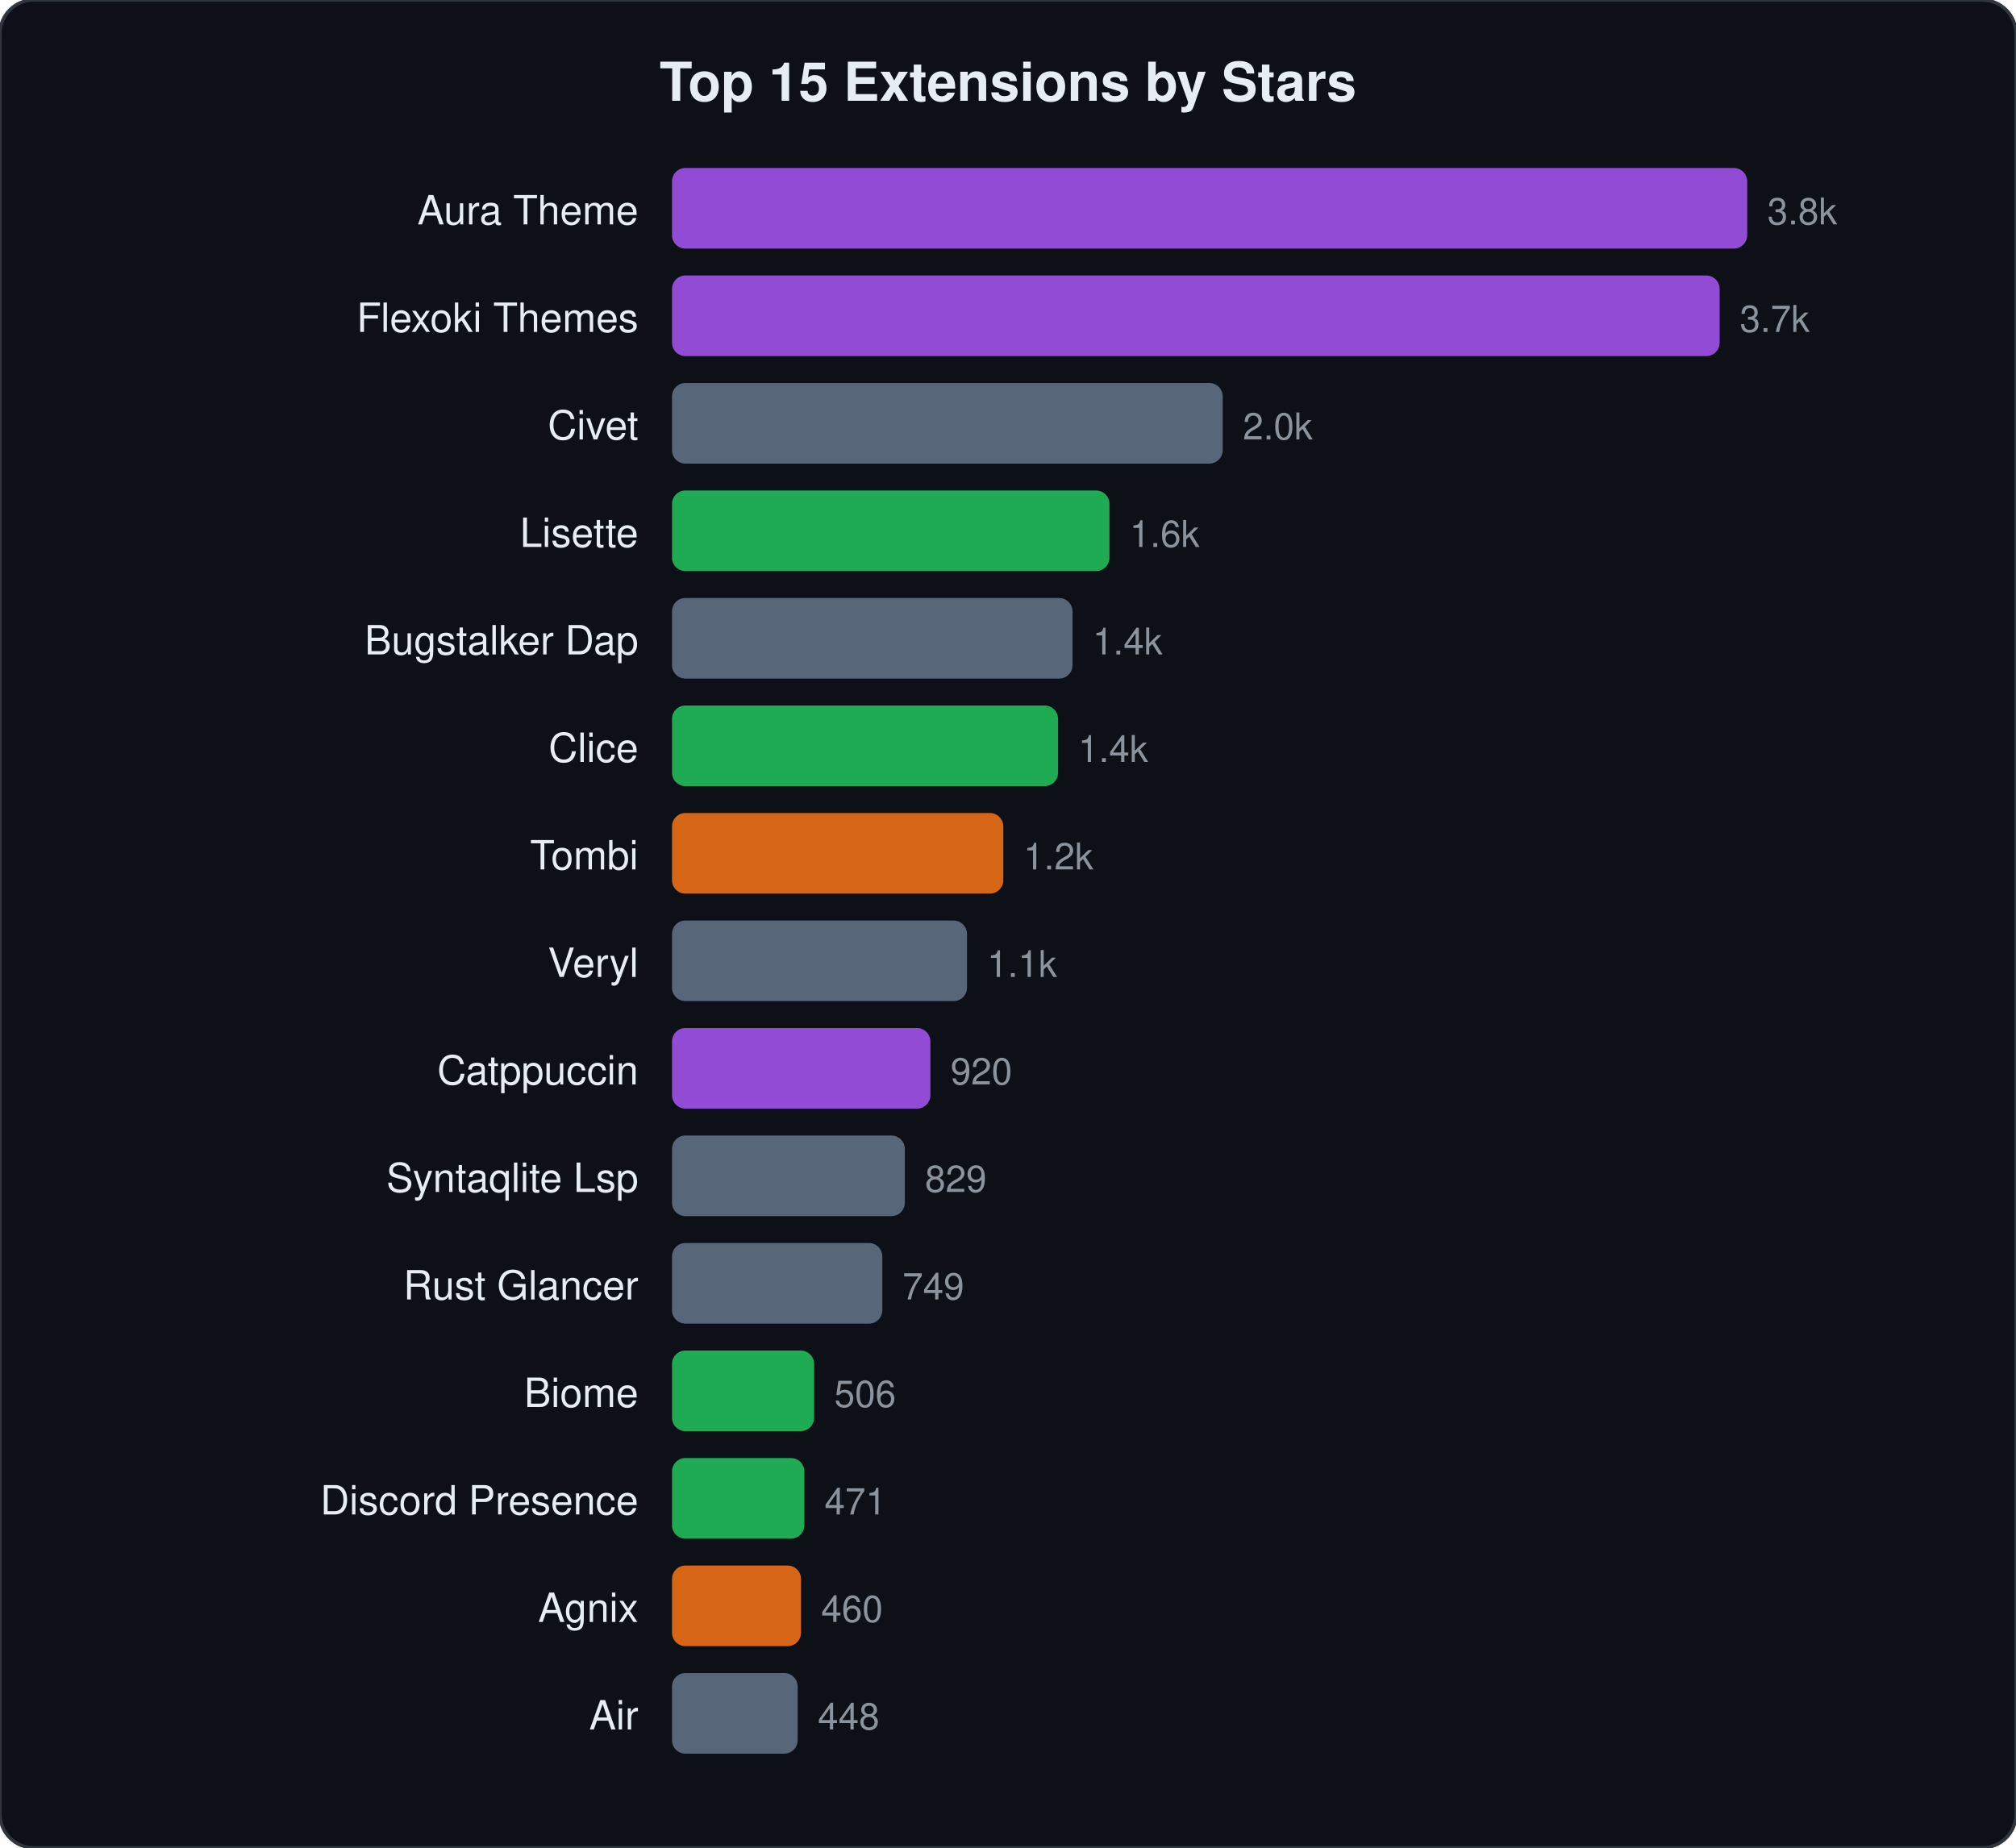
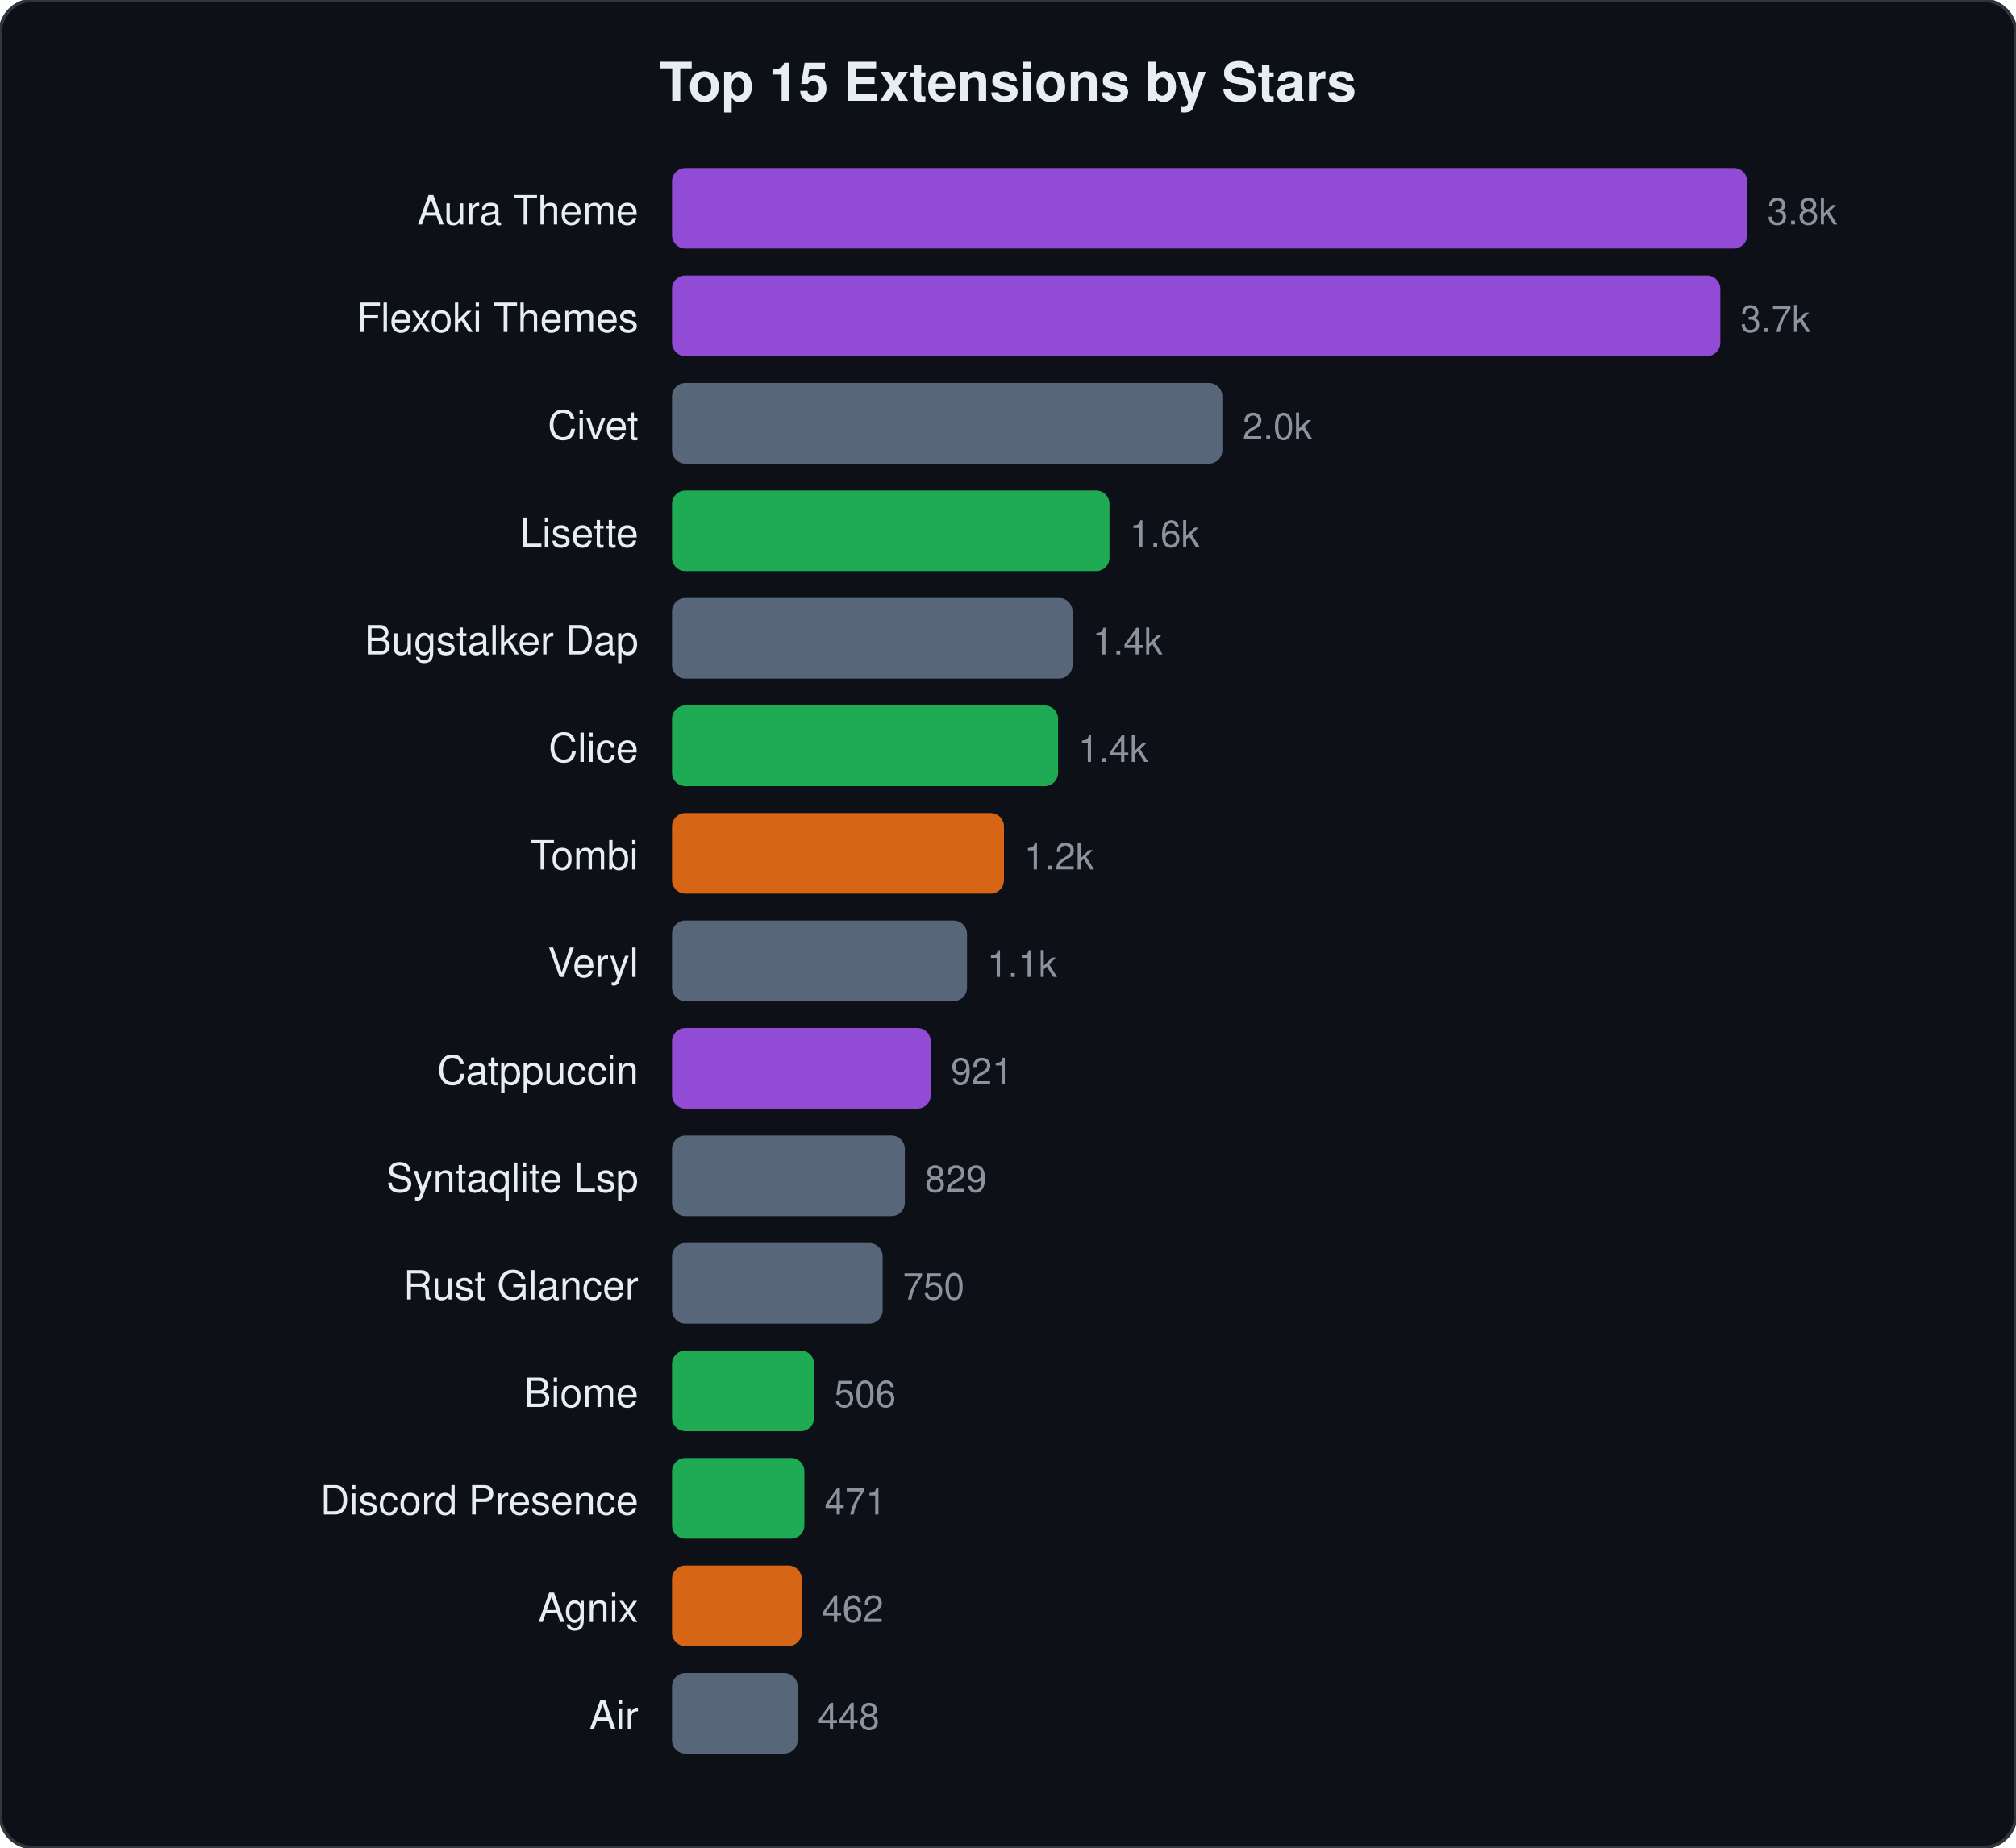
<svg xmlns="http://www.w3.org/2000/svg" viewBox="0 0 600 550" width="600" height="550">
  <style>text{font-family:-apple-system,BlinkMacSystemFont,"Segoe UI",Helvetica,Arial,sans-serif;fill:#e6edf3}.name{font-size:12px}.stars{font-size:11px;fill:#8b949e}.title{font-size:16px;font-weight:600}</style>
  <rect width="600" height="550" rx="10" fill="#0d1117" stroke="#30363d" stroke-width="1" />
  <text x="300" y="30" text-anchor="middle" class="title">Top 15 Extensions by Stars</text>
  <text x="190" y="66.8" text-anchor="end" class="name">Aura Theme</text>
  <rect x="200" y="50.0" width="320.0" height="24" rx="4" fill="#a855f7" opacity="0.85" />
  <text x="526.0" y="66.8" class="stars">3.8k</text>
  <text x="190" y="98.8" text-anchor="end" class="name">Flexoki Themes</text>
-   <rect x="200" y="82.0" width="311.8" height="24" rx="4" fill="#a855f7" opacity="0.85" />
-   <text x="517.8" y="98.8" class="stars">3.7k</text>
+   <rect x="200" y="82.0" width="312.0" height="24" rx="4" fill="#a855f7" opacity="0.85" />
+   <text x="518.0" y="98.8" class="stars">3.7k</text>
  <text x="190" y="130.8" text-anchor="end" class="name">Civet</text>
-   <rect x="200" y="114.0" width="163.9" height="24" rx="4" fill="#64748b" opacity="0.85" />
-   <text x="369.9" y="130.8" class="stars">2.0k</text>
+   <rect x="200" y="114.0" width="163.8" height="24" rx="4" fill="#64748b" opacity="0.85" />
+   <text x="369.8" y="130.8" class="stars">2.0k</text>
  <text x="190" y="162.8" text-anchor="end" class="name">Lisette</text>
  <rect x="200" y="146.0" width="130.2" height="24" rx="4" fill="#22c55e" opacity="0.85" />
  <text x="336.2" y="162.8" class="stars">1.6k</text>
  <text x="190" y="194.8" text-anchor="end" class="name">Bugstalker Dap</text>
  <rect x="200" y="178.0" width="119.2" height="24" rx="4" fill="#64748b" opacity="0.85" />
  <text x="325.2" y="194.8" class="stars">1.4k</text>
  <text x="190" y="226.8" text-anchor="end" class="name">Clice</text>
  <rect x="200" y="210.0" width="114.9" height="24" rx="4" fill="#22c55e" opacity="0.85" />
  <text x="320.9" y="226.8" class="stars">1.4k</text>
  <text x="190" y="258.8" text-anchor="end" class="name">Tombi</text>
-   <rect x="200" y="242.0" width="98.6" height="24" rx="4" fill="#f97316" opacity="0.85" />
-   <text x="304.6" y="258.8" class="stars">1.2k</text>
+   <rect x="200" y="242.0" width="98.8" height="24" rx="4" fill="#f97316" opacity="0.85" />
+   <text x="304.8" y="258.8" class="stars">1.2k</text>
  <text x="190" y="290.8" text-anchor="end" class="name">Veryl</text>
  <rect x="200" y="274.0" width="87.8" height="24" rx="4" fill="#64748b" opacity="0.85" />
  <text x="293.8" y="290.8" class="stars">1.1k</text>
  <text x="190" y="322.8" text-anchor="end" class="name">Catppuccin</text>
-   <rect x="200" y="306.0" width="76.9" height="24" rx="4" fill="#a855f7" opacity="0.85" />
-   <text x="282.9" y="322.8" class="stars">920</text>
+   <rect x="200" y="306.0" width="77.0" height="24" rx="4" fill="#a855f7" opacity="0.85" />
+   <text x="283.0" y="322.8" class="stars">921</text>
  <text x="190" y="354.8" text-anchor="end" class="name">Syntaqlite Lsp</text>
  <rect x="200" y="338.0" width="69.3" height="24" rx="4" fill="#64748b" opacity="0.85" />
  <text x="275.3" y="354.8" class="stars">829</text>
  <text x="190" y="386.8" text-anchor="end" class="name">Rust Glancer</text>
-   <rect x="200" y="370.0" width="62.6" height="24" rx="4" fill="#64748b" opacity="0.85" />
-   <text x="268.6" y="386.8" class="stars">749</text>
+   <rect x="200" y="370.0" width="62.7" height="24" rx="4" fill="#64748b" opacity="0.85" />
+   <text x="268.7" y="386.8" class="stars">750</text>
  <text x="190" y="418.8" text-anchor="end" class="name">Biome</text>
  <rect x="200" y="402.0" width="42.3" height="24" rx="4" fill="#22c55e" opacity="0.85" />
  <text x="248.3" y="418.8" class="stars">506</text>
  <text x="190" y="450.8" text-anchor="end" class="name">Discord Presence</text>
  <rect x="200" y="434.0" width="39.4" height="24" rx="4" fill="#22c55e" opacity="0.85" />
  <text x="245.4" y="450.8" class="stars">471</text>
  <text x="190" y="482.8" text-anchor="end" class="name">Agnix</text>
-   <rect x="200" y="466.0" width="38.4" height="24" rx="4" fill="#f97316" opacity="0.85" />
-   <text x="244.4" y="482.8" class="stars">460</text>
+   <rect x="200" y="466.0" width="38.6" height="24" rx="4" fill="#f97316" opacity="0.85" />
+   <text x="244.6" y="482.8" class="stars">462</text>
  <text x="190" y="514.8" text-anchor="end" class="name">Air</text>
  <rect x="200" y="498.0" width="37.4" height="24" rx="4" fill="#64748b" opacity="0.85" />
  <text x="243.4" y="514.8" class="stars">448</text>
</svg>
